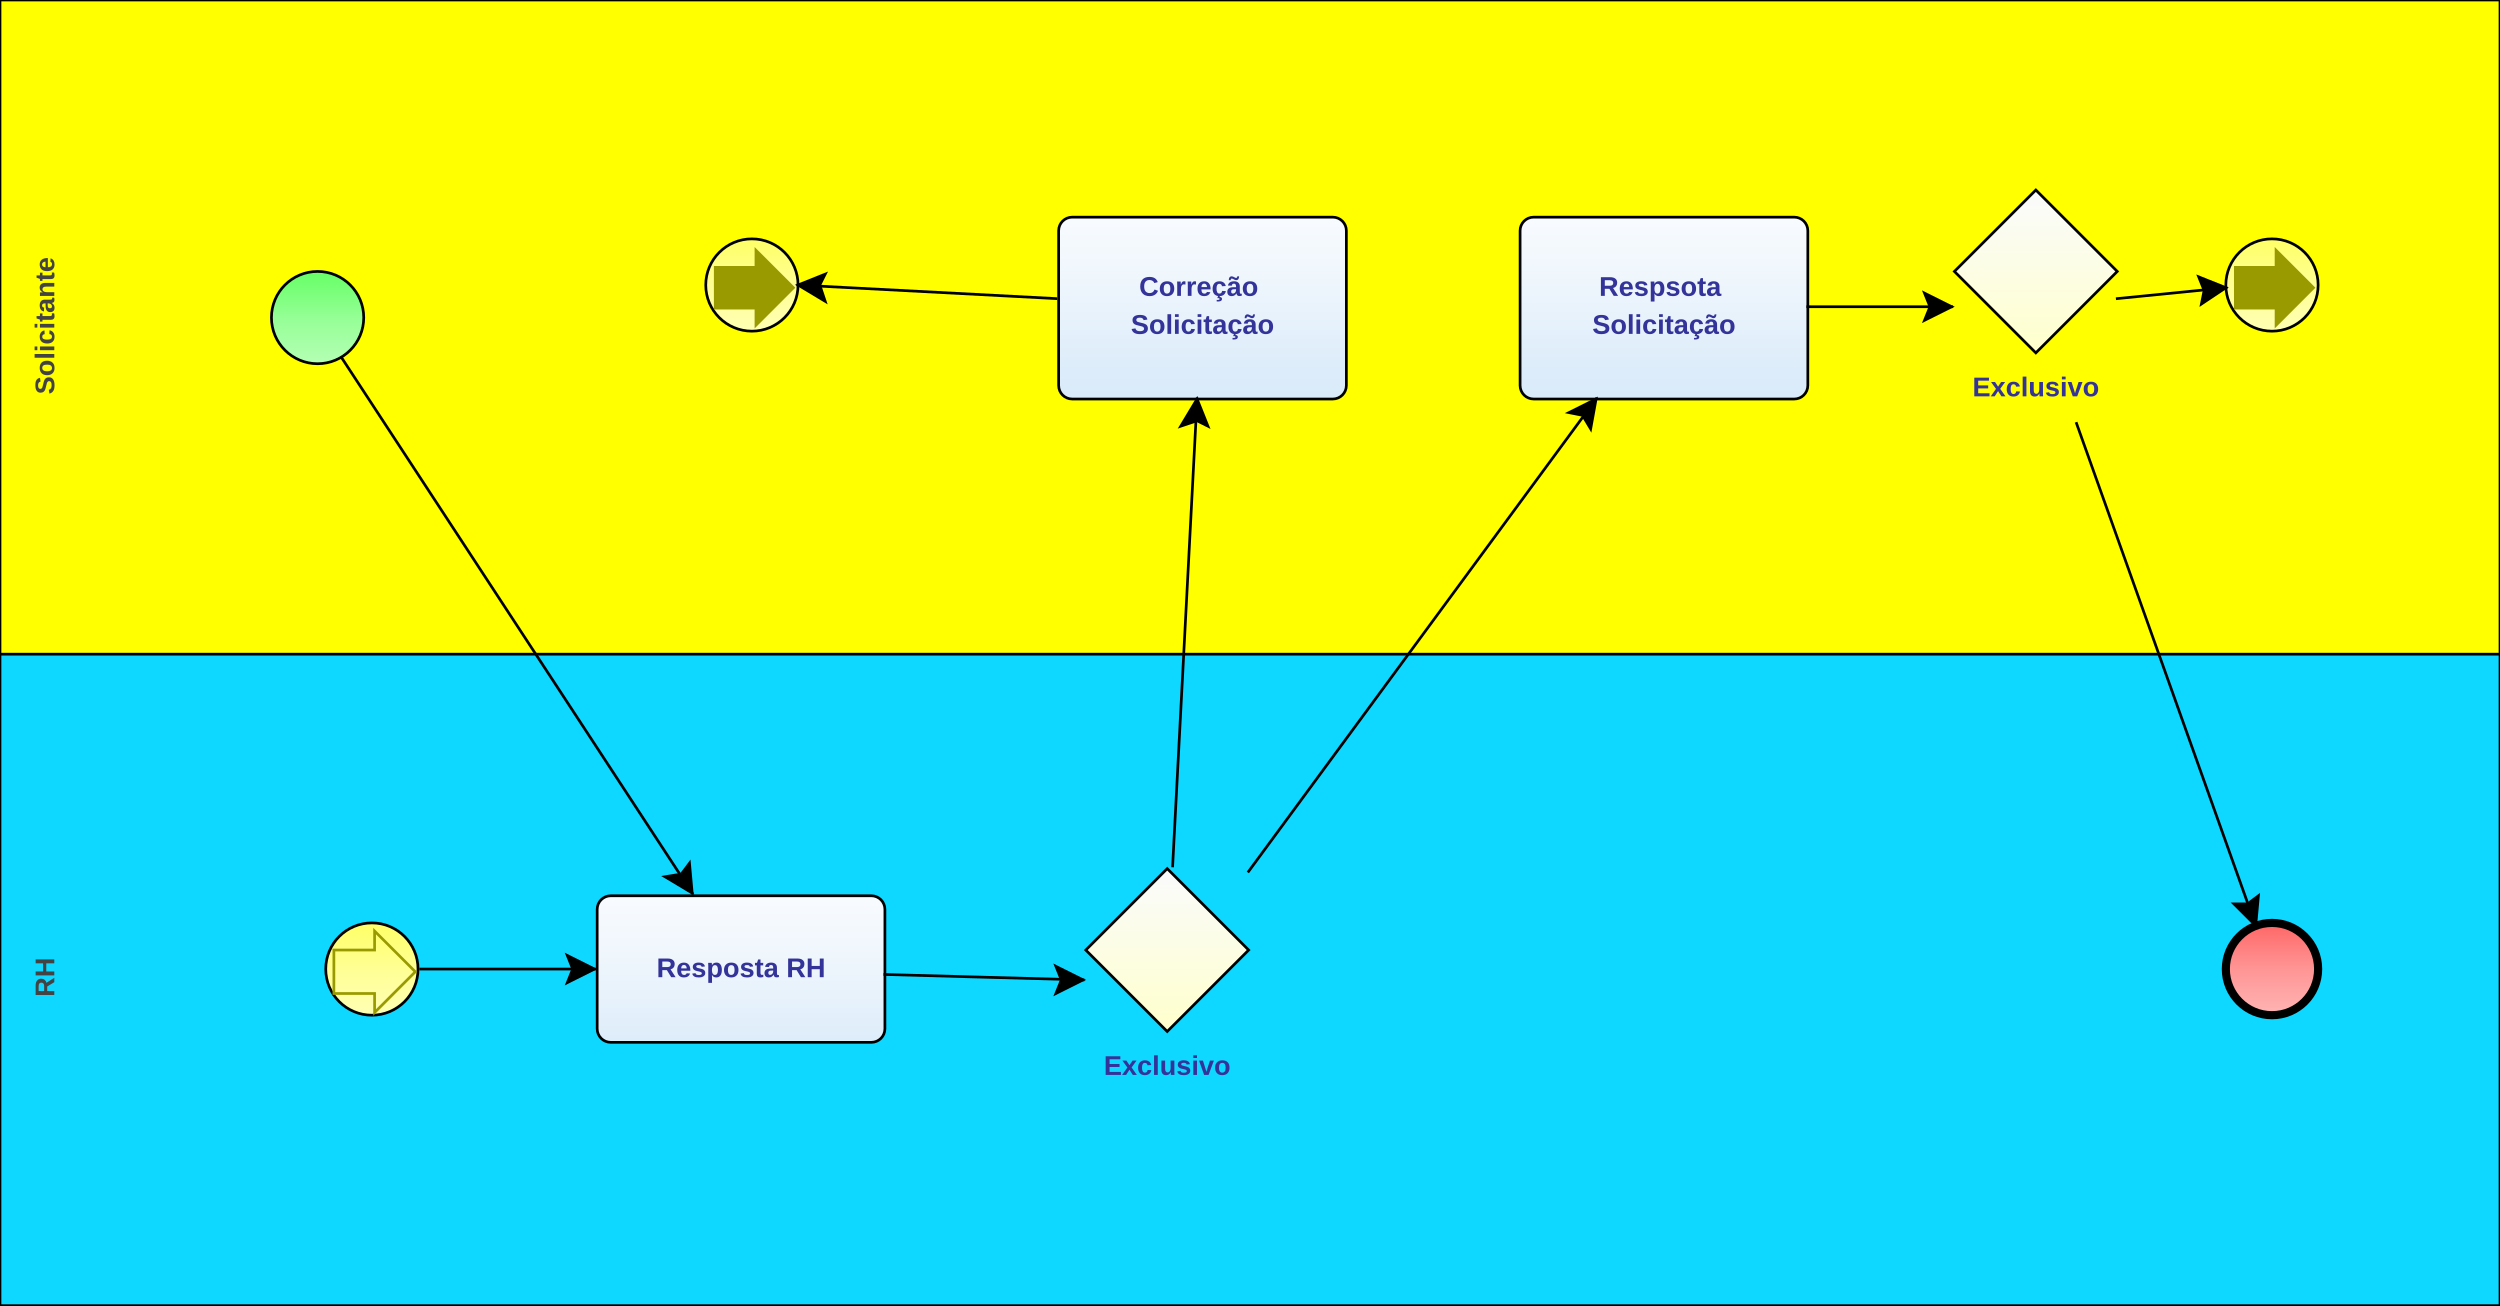
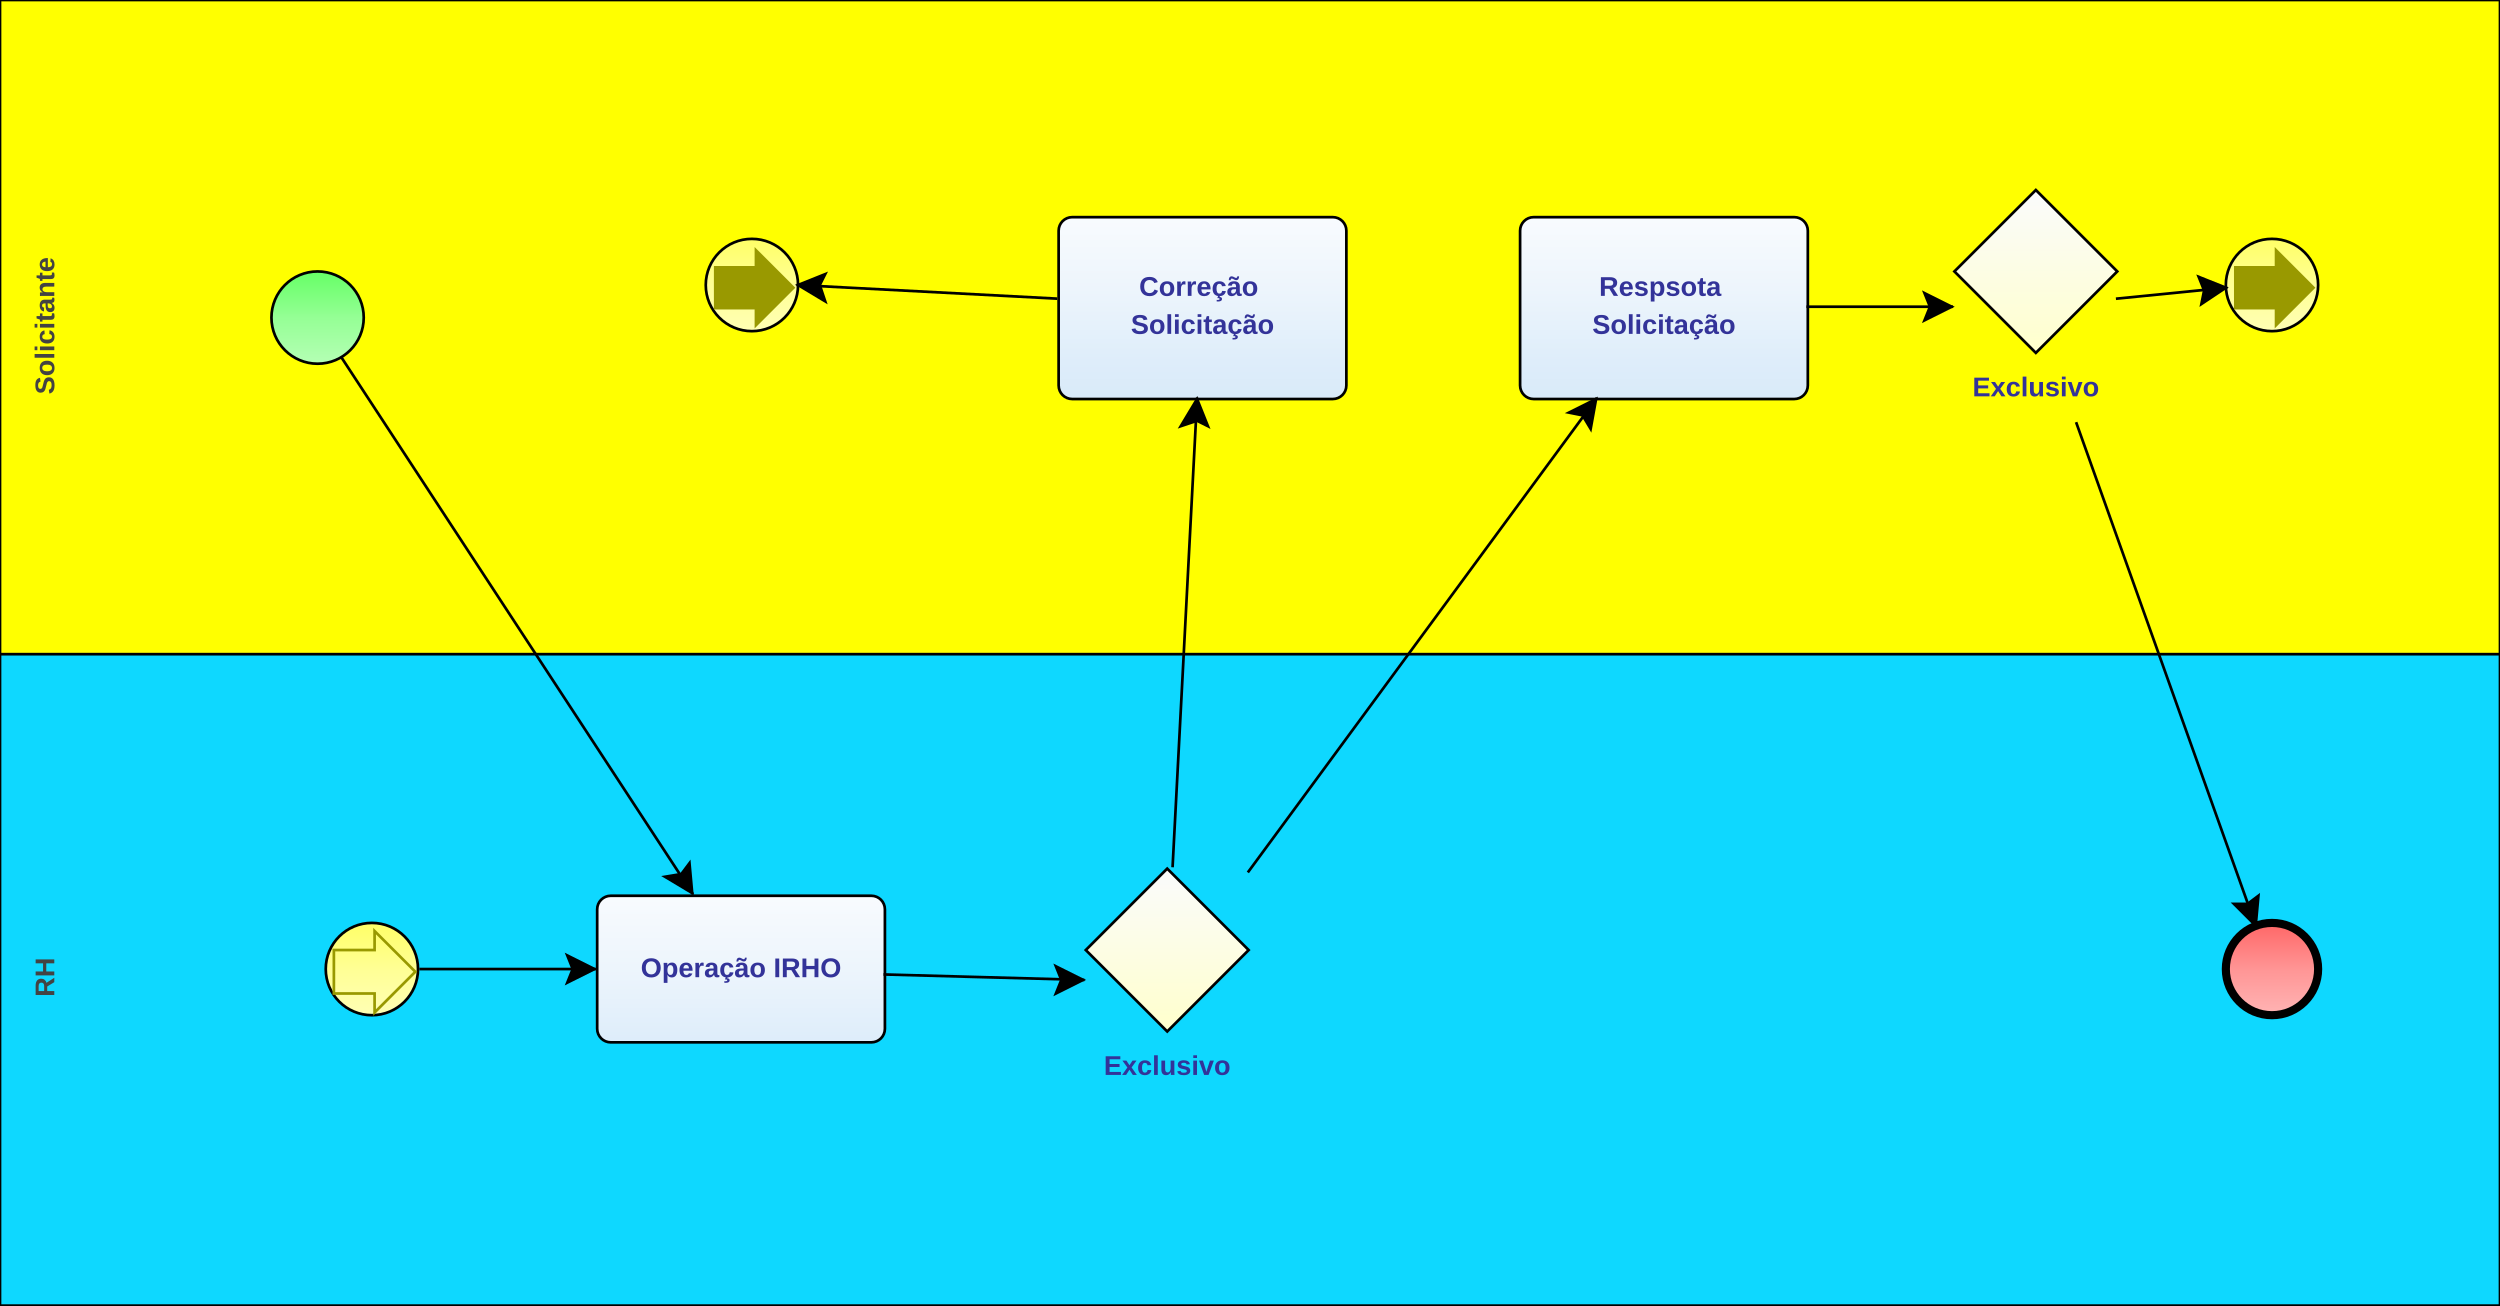
<svg xmlns="http://www.w3.org/2000/svg" xmlns:xlink="http://www.w3.org/1999/xlink" style="stroke-dasharray:none; shape-rendering:auto; font-family:'Arial'; text-rendering:auto; fill-opacity:1; color-interpolation:auto; color-rendering:auto; font-size:12; fill:black; stroke:black; image-rendering:auto; stroke-miterlimit:10; stroke-linecap:square; stroke-linejoin:miter; font-style:normal; stroke-width:1; stroke-dashoffset:0; font-weight:normal; stroke-opacity:1;" contentScriptType="text/ecmascript" preserveAspectRatio="xMidYMid meet" zoomAndPan="magnify" version="1.0" contentStyleType="text/css" xml:xlink="http://www.w3.org/1999/xlink" width="921" height="481">
  <rect x="0" y="240" width="921" height="241" ry="0" rx="0" style="stroke:#000000; fill:#0ED8FF" />
  <g componentSequence="2">
    <text x="-360" y="6" transform="rotate(270)" text-anchor="middle" style="font-weight:bold;font-size:10px;stroke:none; fill:#434343">
      <tspan dy="14" x="-360">RH</tspan>
    </text>
  </g>
  <rect x="0" y="0" width="921" height="241" ry="0" rx="0" style="stroke:#000000; fill:#FFFF00" />
  <g componentSequence="1">
    <text x="-120" y="6" transform="rotate(270)" text-anchor="middle" style="font-weight:bold;font-size:10px;stroke:none; fill:#434343">
      <tspan dy="14" x="-120">Solicitante</tspan>
    </text>
  </g>
  <g sequence="3">
-     <ellipse cx="117" cy="117" rx="17" ry="17" stroke-width="1" style="fill:url(#linearGradient66FF6696FF96B6FFB6_1472042204);" stroke="336633" />
+     <ellipse cx="117" cy="117" rx="17" ry="17" stroke-width="1" style="fill:url(#linearGradient66FF6696FF96B6FFB6_1028109229);" stroke="336633" />
  </g>
  <g sequence="4">
-     <rect x="220" y="330" width="106" height="54" ry="5" rx="5" style="fill:url(#linearGradientF8FBFEEDF5FCDEEDFAD4E7F8E2E5E9_1501192283);" stroke="191970" />
+     <rect x="220" y="330" width="106" height="54" ry="5" rx="5" style="fill:url(#linearGradientF8FBFEEDF5FCDEEDFAD4E7F8E2E5E9_864045685);" stroke="191970" />
  </g>
  <g componentSequence="4">
    <text x="273" y="346" text-anchor="middle" style="font-weight:bold;font-size:10px;stroke:none; fill:#333399">
-       <tspan dy="14" x="273">Resposta RH</tspan>
+       <tspan dy="14" x="273">Operação IRHO</tspan>
    </text>
  </g>
  <g sequence="5">
-     <polygon points=" 400 350 430 320 460 350 430 380 400 350" style="fill:url(#linearGradientFAFBFCFFFFCC_1564868524);" stroke="000000" />
+     <polygon points=" 400 350 430 320 460 350 430 380 400 350" style="fill:url(#linearGradientFAFBFCFFFFCC_935319773);" stroke="000000" />
  </g>
  <g componentSequence="5">
    <text x="430" y="382" text-anchor="middle" style="font-weight:bold;font-size:10px;stroke:none; fill:#333399">
      <tspan dy="14" x="430">Exclusivo</tspan>
    </text>
  </g>
  <g sequence="6">
-     <rect x="390" y="80" width="106" height="67" ry="5" rx="5" style="fill:url(#linearGradientF8FBFEEDF5FCDEEDFAD4E7F8E2E5E9_407333472);" stroke="191970" />
+     <rect x="390" y="80" width="106" height="67" ry="5" rx="5" style="fill:url(#linearGradientF8FBFEEDF5FCDEEDFAD4E7F8E2E5E9_1925005390);" stroke="191970" />
  </g>
  <g componentSequence="6">
    <text x="443" y="95" text-anchor="middle" style="font-weight:bold;font-size:10px;stroke:none; fill:#333399">
      <tspan dy="14" x="443">Correção</tspan>
      <tspan dy="14" x="443">Solicitação</tspan>
    </text>
  </g>
  <g sequence="7">
-     <ellipse cx="837" cy="357" rx="17" ry="17" stroke-width="3" style="fill:url(#linearGradientFF6666FF9696FFB6B6_602347200);" stroke="993333" />
+     <ellipse cx="837" cy="357" rx="17" ry="17" stroke-width="3" style="fill:url(#linearGradientFF6666FF9696FFB6B6_1919377263);" stroke="993333" />
  </g>
  <g sequence="11">
-     <rect x="560" y="80" width="106" height="67" ry="5" rx="5" style="fill:url(#linearGradientF8FBFEEDF5FCDEEDFAD4E7F8E2E5E9_697684575);" stroke="191970" />
+     <rect x="560" y="80" width="106" height="67" ry="5" rx="5" style="fill:url(#linearGradientF8FBFEEDF5FCDEEDFAD4E7F8E2E5E9_1124430004);" stroke="191970" />
  </g>
  <g componentSequence="11">
    <text x="613" y="95" text-anchor="middle" style="font-weight:bold;font-size:10px;stroke:none; fill:#333399">
      <tspan dy="14" x="613">Respsota</tspan>
      <tspan dy="14" x="613">Solicitação</tspan>
    </text>
  </g>
  <g sequence="13">
-     <polygon points=" 720 100 750 70 780 100 750 130 720 100" style="fill:url(#linearGradientFAFBFCFFFFCC_1541402718);" stroke="000000" />
+     <polygon points=" 720 100 750 70 780 100 750 130 720 100" style="fill:url(#linearGradientFAFBFCFFFFCC_171258169);" stroke="000000" />
  </g>
  <g componentSequence="13">
    <text x="750" y="132" text-anchor="middle" style="font-weight:bold;font-size:10px;stroke:none; fill:#333399">
      <tspan dy="14" x="750">Exclusivo</tspan>
    </text>
  </g>
  <g sequence="15">
-     <ellipse cx="837" cy="105" rx="17" ry="17" stroke-width="1" style="fill:url(#linearGradientFFFF66FFFF96FFFFB6_2020119855);" stroke="999900" />
+     <ellipse cx="837" cy="105" rx="17" ry="17" stroke-width="1" style="fill:url(#linearGradientFFFF66FFFF96FFFFB6_311607041);" stroke="999900" />
  </g>
  <g sequence="15">
    <polygon points=" 823 98 838 98 838 91 853 106 838 121 838 114 823 114" style="stroke:none; fill:#999900" />
  </g>
  <g sequence="17">
-     <ellipse cx="137" cy="357" rx="17" ry="17" stroke-width="1" style="fill:url(#linearGradientFFFF66FFFF96FFFFB6_1663229428);" stroke="999900" />
+     <ellipse cx="137" cy="357" rx="17" ry="17" stroke-width="1" style="fill:url(#linearGradientFFFF66FFFF96FFFFB6_1522927131);" stroke="999900" />
  </g>
  <g sequence="17">
    <polygon points=" 123 350 138 350 138 343 153 358 138 373 138 366 123 366" style="stroke:#999900; fill:none" />
  </g>
  <g sequence="20">
-     <ellipse cx="277" cy="105" rx="17" ry="17" stroke-width="1" style="fill:url(#linearGradientFFFF66FFFF96FFFFB6_1688403173);" stroke="999900" />
+     <ellipse cx="277" cy="105" rx="17" ry="17" stroke-width="1" style="fill:url(#linearGradientFFFF66FFFF96FFFFB6_841895207);" stroke="999900" />
  </g>
  <g sequence="20">
    <polygon points=" 263 98 278 98 278 91 293 106 278 121 278 114 263 114" style="stroke:none; fill:#999900" />
  </g>
  <g componentSequence="8">
    <text x="202" y="232" style="font-size:10px;font-weight:none;stroke:none; fill:#333399" text-anchor="left" />
  </g>
  <g componentSequence="9">
    <text x="373" y="360" style="font-size:10px;font-weight:none;stroke:none; fill:#333399" text-anchor="left" />
  </g>
  <g componentSequence="10">
    <text x="447" y="233" style="font-size:10px;font-weight:none;stroke:none; fill:#333399" text-anchor="left" />
  </g>
  <g componentSequence="12">
    <text x="534" y="234" style="font-size:10px;font-weight:none;stroke:none; fill:#333399" text-anchor="left" />
  </g>
  <g componentSequence="14">
    <text x="703" y="113" style="font-size:10px;font-weight:none;stroke:none; fill:#333399" text-anchor="left" />
  </g>
  <g componentSequence="16">
    <text x="810" y="109" style="font-size:10px;font-weight:none;stroke:none; fill:#333399" text-anchor="left" />
  </g>
  <g componentSequence="18">
    <text x="197" y="357" style="font-size:10px;font-weight:none;stroke:none; fill:#333399" text-anchor="left" />
  </g>
  <g componentSequence="19">
    <text x="808" y="248" style="font-size:10px;font-weight:none;stroke:none; fill:#333399" text-anchor="left" />
  </g>
  <g componentSequence="21">
    <text x="352" y="108" style="font-size:10px;font-weight:none;stroke:none; fill:#333399" text-anchor="left" />
  </g>
  <path style="fill:none; stroke:#000000;stroke-width:1" d="M126.0 132.0 L255.0 329.0" />
  <polygon style="fill:#000000; stroke:#000000;" points=" 254 318 255 329 245 323 251 322" />
  <path style="fill:none; stroke:#000000;stroke-width:1" d="M326.0 359.0 L399.0 361.0" />
  <polygon style="fill:#000000; stroke:#000000;" points=" 389 356 399 361 389 366 391 361" />
  <path style="fill:none; stroke:#000000;stroke-width:1" d="M155.0 357.0 L219.0 357.0" />
  <polygon style="fill:#000000; stroke:#000000;" points=" 209 352 219 357 209 362 211 357" />
  <path style="fill:none; stroke:#000000;stroke-width:1" d="M432.0 319.0 L441.0 147.0" />
  <polygon style="fill:#000000; stroke:#000000;" points=" 435 157 441 147 445 157 441 155" />
  <path style="fill:none; stroke:#000000;stroke-width:1" d="M460.0 321.0 L588.0 147.0" />
  <polygon style="fill:#000000; stroke:#000000;" points=" 578 152 588 147 586 158 583 153" />
  <path style="fill:none; stroke:#000000;stroke-width:1" d="M389.0 110.0 L294.0 105.0" />
  <polygon style="fill:#000000; stroke:#000000;" points=" 304 111 294 105 304 101 302 105" />
  <path style="fill:none; stroke:#000000;stroke-width:1" d="M765.0 156.0 L831.0 341.0" />
  <polygon style="fill:#000000; stroke:#000000;" points=" 832 330 831 341 823 333 828 333" />
  <path style="fill:none; stroke:#000000;stroke-width:1" d="M666.0 113.0 L719.0 113.0" />
  <polygon style="fill:#000000; stroke:#000000;" points=" 709 108 719 113 709 118 711 113" />
  <path style="fill:none; stroke:#000000;stroke-width:1" d="M780.0 110.0 L820.0 106.0" />
  <polygon style="fill:#000000; stroke:#000000;" points=" 810 102 820 106 811 112 812 107" />
  <defs>
-     <linearGradient xlink:href="#linearGradient66FF6696FF96B6FFB6" id="linearGradient66FF6696FF96B6FFB6_1472042204" x1="0" y1="100.0" x2="0" y2="135.0" gradientUnits="userSpaceOnUse" xlink:type="simple" xlink:actuate="onLoad" xlink:show="other" />
+     <linearGradient xlink:href="#linearGradient66FF6696FF96B6FFB6" id="linearGradient66FF6696FF96B6FFB6_1028109229" x1="0" y1="100.0" x2="0" y2="135.0" gradientUnits="userSpaceOnUse" xlink:type="simple" xlink:actuate="onLoad" xlink:show="other" />
    <linearGradient id="linearGradient66FF6696FF96B6FFB6">
      <stop style="stop-color:#66FF66;stop-opacity:1;" offset="0.0" id="stop66FF66" />
      <stop style="stop-color:#96FF96;stop-opacity:1;" offset="0.5" id="stop96FF96" />
      <stop style="stop-color:#B6FFB6;stop-opacity:1;" offset="1.0" id="stopB6FFB6" />
    </linearGradient>
-     <linearGradient xlink:href="#linearGradientF8FBFEEDF5FCDEEDFAD4E7F8E2E5E9" id="linearGradientF8FBFEEDF5FCDEEDFAD4E7F8E2E5E9_1501192283" x1="0" y1="330.0" x2="0" y2="436.0" gradientUnits="userSpaceOnUse" xlink:type="simple" xlink:actuate="onLoad" xlink:show="other" />
+     <linearGradient xlink:href="#linearGradientF8FBFEEDF5FCDEEDFAD4E7F8E2E5E9" id="linearGradientF8FBFEEDF5FCDEEDFAD4E7F8E2E5E9_864045685" x1="0" y1="330.0" x2="0" y2="436.0" gradientUnits="userSpaceOnUse" xlink:type="simple" xlink:actuate="onLoad" xlink:show="other" />
    <linearGradient id="linearGradientF8FBFEEDF5FCDEEDFAD4E7F8E2E5E9">
      <stop style="stop-color:#F8FBFE;stop-opacity:1;" offset="0.0" id="stopF8FBFE" />
      <stop style="stop-color:#EDF5FC;stop-opacity:1;" offset="0.25" id="stopEDF5FC" />
      <stop style="stop-color:#DEEDFA;stop-opacity:1;" offset="0.5" id="stopDEEDFA" />
      <stop style="stop-color:#D4E7F8;stop-opacity:1;" offset="0.75" id="stopD4E7F8" />
      <stop style="stop-color:#E2E5E9;stop-opacity:1;" offset="1.0" id="stopE2E5E9" />
    </linearGradient>
-     <linearGradient xlink:href="#linearGradientFAFBFCFFFFCC" id="linearGradientFAFBFCFFFFCC_1564868524" x1="0" y1="320.0" x2="0" y2="380.0" gradientUnits="userSpaceOnUse" xlink:type="simple" xlink:actuate="onLoad" xlink:show="other" />
+     <linearGradient xlink:href="#linearGradientFAFBFCFFFFCC" id="linearGradientFAFBFCFFFFCC_935319773" x1="0" y1="320.0" x2="0" y2="380.0" gradientUnits="userSpaceOnUse" xlink:type="simple" xlink:actuate="onLoad" xlink:show="other" />
    <linearGradient id="linearGradientFAFBFCFFFFCC">
      <stop style="stop-color:#FAFBFC;stop-opacity:1;" offset="0.0" id="stopFAFBFC" />
      <stop style="stop-color:#FFFFCC;stop-opacity:1;" offset="1.0" id="stopFFFFCC" />
    </linearGradient>
-     <linearGradient xlink:href="#linearGradientF8FBFEEDF5FCDEEDFAD4E7F8E2E5E9" id="linearGradientF8FBFEEDF5FCDEEDFAD4E7F8E2E5E9_407333472" x1="0" y1="80.0" x2="0" y2="186.0" gradientUnits="userSpaceOnUse" xlink:type="simple" xlink:actuate="onLoad" xlink:show="other" />
-     <linearGradient xlink:href="#linearGradientFF6666FF9696FFB6B6" id="linearGradientFF6666FF9696FFB6B6_602347200" x1="0" y1="340.0" x2="0" y2="375.0" gradientUnits="userSpaceOnUse" xlink:type="simple" xlink:actuate="onLoad" xlink:show="other" />
+     <linearGradient xlink:href="#linearGradientF8FBFEEDF5FCDEEDFAD4E7F8E2E5E9" id="linearGradientF8FBFEEDF5FCDEEDFAD4E7F8E2E5E9_1925005390" x1="0" y1="80.0" x2="0" y2="186.0" gradientUnits="userSpaceOnUse" xlink:type="simple" xlink:actuate="onLoad" xlink:show="other" />
+     <linearGradient xlink:href="#linearGradientFF6666FF9696FFB6B6" id="linearGradientFF6666FF9696FFB6B6_1919377263" x1="0" y1="340.0" x2="0" y2="375.0" gradientUnits="userSpaceOnUse" xlink:type="simple" xlink:actuate="onLoad" xlink:show="other" />
    <linearGradient id="linearGradientFF6666FF9696FFB6B6">
      <stop style="stop-color:#FF6666;stop-opacity:1;" offset="0.0" id="stopFF6666" />
      <stop style="stop-color:#FF9696;stop-opacity:1;" offset="0.5" id="stopFF9696" />
      <stop style="stop-color:#FFB6B6;stop-opacity:1;" offset="1.0" id="stopFFB6B6" />
    </linearGradient>
-     <linearGradient xlink:href="#linearGradientF8FBFEEDF5FCDEEDFAD4E7F8E2E5E9" id="linearGradientF8FBFEEDF5FCDEEDFAD4E7F8E2E5E9_697684575" x1="0" y1="80.0" x2="0" y2="186.0" gradientUnits="userSpaceOnUse" xlink:type="simple" xlink:actuate="onLoad" xlink:show="other" />
-     <linearGradient xlink:href="#linearGradientFAFBFCFFFFCC" id="linearGradientFAFBFCFFFFCC_1541402718" x1="0" y1="70.0" x2="0" y2="130.0" gradientUnits="userSpaceOnUse" xlink:type="simple" xlink:actuate="onLoad" xlink:show="other" />
-     <linearGradient xlink:href="#linearGradientFFFF66FFFF96FFFFB6" id="linearGradientFFFF66FFFF96FFFFB6_2020119855" x1="0" y1="88.0" x2="0" y2="123.0" gradientUnits="userSpaceOnUse" xlink:type="simple" xlink:actuate="onLoad" xlink:show="other" />
+     <linearGradient xlink:href="#linearGradientF8FBFEEDF5FCDEEDFAD4E7F8E2E5E9" id="linearGradientF8FBFEEDF5FCDEEDFAD4E7F8E2E5E9_1124430004" x1="0" y1="80.0" x2="0" y2="186.0" gradientUnits="userSpaceOnUse" xlink:type="simple" xlink:actuate="onLoad" xlink:show="other" />
+     <linearGradient xlink:href="#linearGradientFAFBFCFFFFCC" id="linearGradientFAFBFCFFFFCC_171258169" x1="0" y1="70.0" x2="0" y2="130.0" gradientUnits="userSpaceOnUse" xlink:type="simple" xlink:actuate="onLoad" xlink:show="other" />
+     <linearGradient xlink:href="#linearGradientFFFF66FFFF96FFFFB6" id="linearGradientFFFF66FFFF96FFFFB6_311607041" x1="0" y1="88.0" x2="0" y2="123.0" gradientUnits="userSpaceOnUse" xlink:type="simple" xlink:actuate="onLoad" xlink:show="other" />
    <linearGradient id="linearGradientFFFF66FFFF96FFFFB6">
      <stop style="stop-color:#FFFF66;stop-opacity:1;" offset="0.0" id="stopFFFF66" />
      <stop style="stop-color:#FFFF96;stop-opacity:1;" offset="0.5" id="stopFFFF96" />
      <stop style="stop-color:#FFFFB6;stop-opacity:1;" offset="1.0" id="stopFFFFB6" />
    </linearGradient>
-     <linearGradient xlink:href="#linearGradientFFFF66FFFF96FFFFB6" id="linearGradientFFFF66FFFF96FFFFB6_1663229428" x1="0" y1="340.0" x2="0" y2="375.0" gradientUnits="userSpaceOnUse" xlink:type="simple" xlink:actuate="onLoad" xlink:show="other" />
-     <linearGradient xlink:href="#linearGradientFFFF66FFFF96FFFFB6" id="linearGradientFFFF66FFFF96FFFFB6_1688403173" x1="0" y1="88.0" x2="0" y2="123.0" gradientUnits="userSpaceOnUse" xlink:type="simple" xlink:actuate="onLoad" xlink:show="other" />
+     <linearGradient xlink:href="#linearGradientFFFF66FFFF96FFFFB6" id="linearGradientFFFF66FFFF96FFFFB6_1522927131" x1="0" y1="340.0" x2="0" y2="375.0" gradientUnits="userSpaceOnUse" xlink:type="simple" xlink:actuate="onLoad" xlink:show="other" />
+     <linearGradient xlink:href="#linearGradientFFFF66FFFF96FFFFB6" id="linearGradientFFFF66FFFF96FFFFB6_841895207" x1="0" y1="88.0" x2="0" y2="123.0" gradientUnits="userSpaceOnUse" xlink:type="simple" xlink:actuate="onLoad" xlink:show="other" />
  </defs>
</svg>
